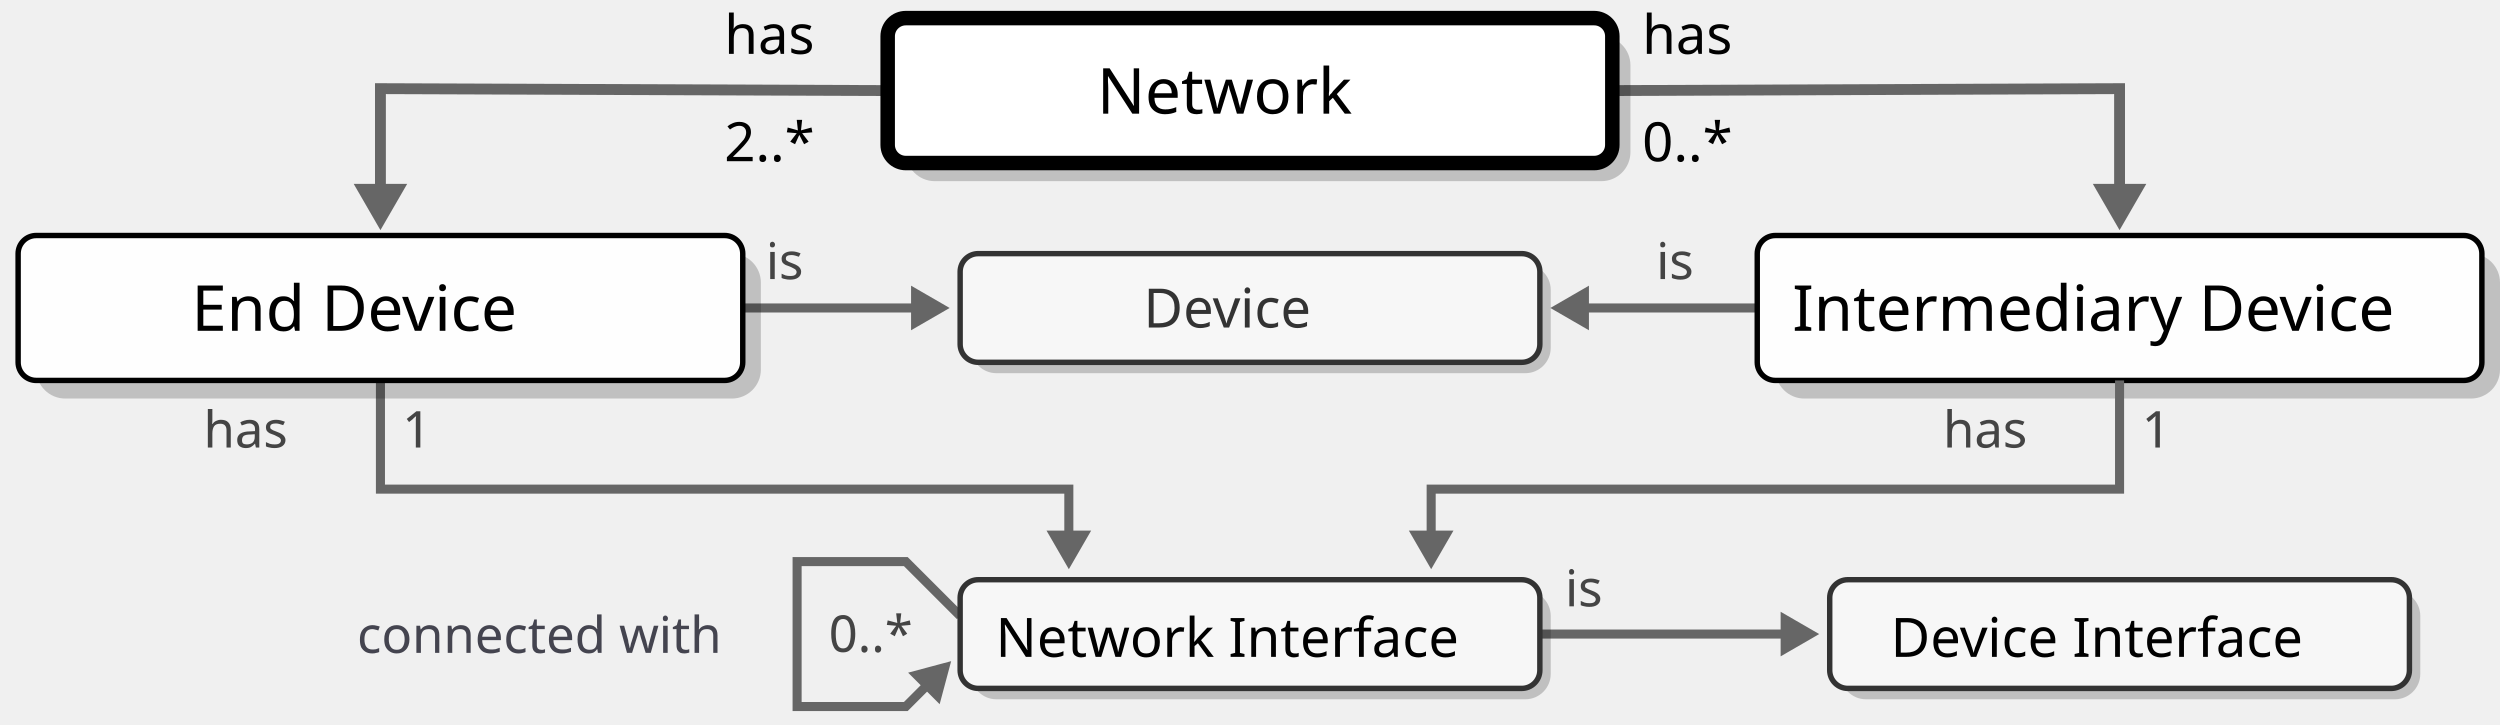
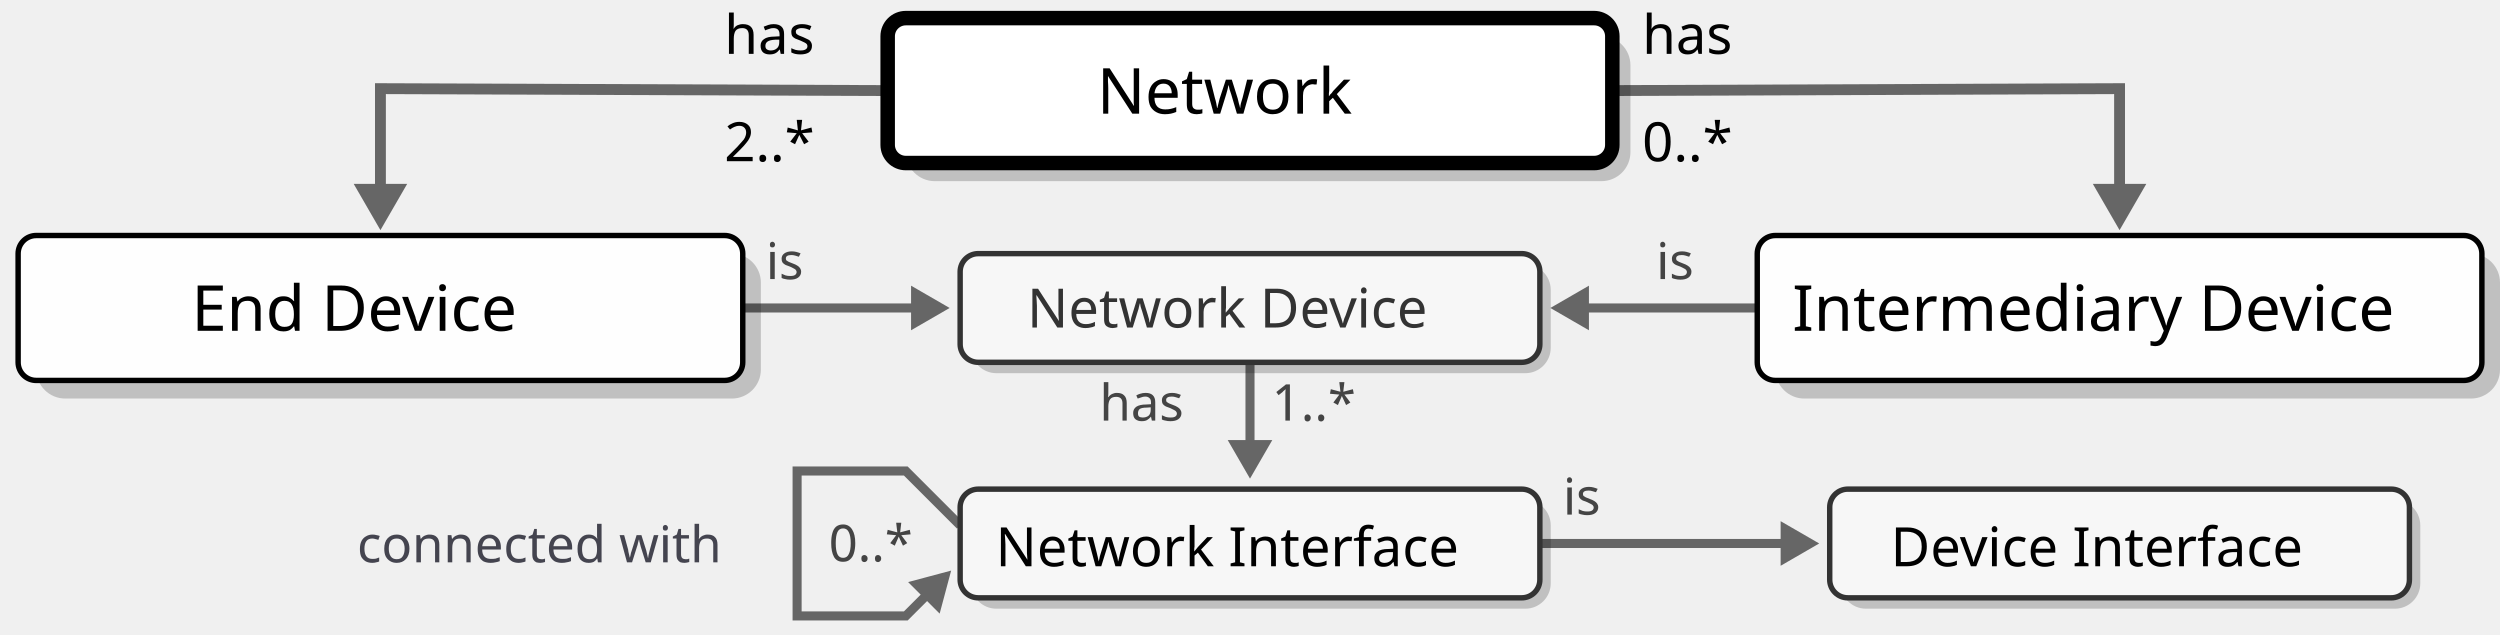
- <svg xmlns="http://www.w3.org/2000/svg" xmlns:xlink="http://www.w3.org/1999/xlink" width="138mm" height="40mm" version="1.1" viewBox="0 0 138 40" id="svg162">
+ <svg xmlns="http://www.w3.org/2000/svg" xmlns:xlink="http://www.w3.org/1999/xlink" width="138mm" height="35mm" version="1.1" viewBox="0 0 138 35" id="svg162">
  <defs id="defs5">
    <marker id="a" overflow="visible" orient="auto">
      <path transform="scale(0.4)" d="M 5.77,0 -2.88,5 V -5 Z" fill="context-stroke" fill-rule="evenodd" stroke="context-stroke" stroke-width="1pt" id="path2" />
    </marker>
    <marker id="e" overflow="visible" orient="auto">
      <path transform="scale(0.4)" d="M 5.77,0 -2.88,5 V -5 Z" fill="context-stroke" fill-rule="evenodd" stroke="context-stroke" stroke-width="1pt" id="path824" />
    </marker>
    <marker id="a-2" overflow="visible" orient="auto">
      <path transform="scale(0.4)" d="M 5.77,0 -2.88,5 V -5 Z" fill="context-stroke" fill-rule="evenodd" stroke="context-stroke" stroke-width="1pt" id="path2-3" />
    </marker>
    <marker id="a-3" overflow="visible" orient="auto">
      <path transform="scale(0.4)" d="M 5.77,0 -2.88,5 V -5 Z" fill="context-stroke" fill-rule="evenodd" stroke="context-stroke" stroke-width="1pt" id="path2-2" />
    </marker>
    <marker id="e-0" overflow="visible" orient="auto">
      <path transform="scale(0.4)" d="M 5.77,0 -2.88,5 V -5 Z" fill="context-stroke" fill-rule="evenodd" stroke="context-stroke" stroke-width="1pt" id="path824-9" />
    </marker>
    <marker id="a-7" overflow="visible" orient="auto">
      <path transform="scale(0.4)" d="M 5.77,0 -2.88,5 V -5 Z" fill="context-stroke" fill-rule="evenodd" stroke="context-stroke" stroke-width="1pt" id="path2-5" />
    </marker>
    <marker id="marker25589" overflow="visible" orient="auto">
      <path transform="scale(0.4)" d="M 5.77,0 -2.88,5 V -5 Z" fill="context-stroke" fill-rule="evenodd" stroke="context-stroke" stroke-width="1pt" id="path25587" />
    </marker>
  </defs>
+   <path d="m 85,30 h 14" marker-end="url(#a)" id="path7162" style="fill:none;stroke:#666666;stroke-width:0.5;stroke-miterlimit:4;stroke-dasharray:none" />
+   <path d="m 69,20 -1e-6,5" marker-end="url(#a)" id="path2564" style="fill:none;stroke:#666666;stroke-width:0.5;stroke-miterlimit:4;stroke-dasharray:none" />
+   <text xml:space="preserve" style="font-size:2.8px;line-height:1.25;font-family:sans-serif;stroke-width:0.265" x="67.519" y="23.218" id="text2568">
+     <tspan id="tspan2566" style="font-size:2.8px;text-align:end;text-anchor:end;fill:#444444;fill-opacity:1;stroke-width:0.265" x="67.519" y="23.218">has</tspan>
+   </text>
+   <text xml:space="preserve" style="font-size:2.8px;line-height:1.25;font-family:sans-serif;stroke-width:0.265" x="70.205" y="23.218" id="text2572">
+     <tspan id="tspan2570" style="font-size:2.8px;fill:#444444;fill-opacity:1;stroke-width:0.265" x="70.205" y="23.218">1..*</tspan>
+   </text>
  <use x="0" y="0" xlink:href="#path6700" id="use5196" transform="matrix(-1,0,0,1,138,-5e-8)" width="100%" height="100%" />
  <path d="m 41,17 h 10" marker-end="url(#a)" id="path15759" style="fill:none;stroke:#666666;stroke-width:0.5;stroke-miterlimit:4;stroke-dasharray:none" />
  <use x="0" y="0" xlink:href="#path15759" id="use22564" transform="matrix(-1,0,0,1,138,-3.0000002e-8)" width="100%" height="100%" />
-   <path d="m 21,21 v 6 l 38,0 v 3" marker-end="url(#a)" id="path12483" style="fill:none;stroke:#666666;stroke-width:0.5;stroke-miterlimit:4;stroke-dasharray:none" />
-   <path d="M 85,35 H 99" marker-end="url(#a)" id="path12689" style="fill:none;stroke:#666666;stroke-width:0.5;stroke-miterlimit:4;stroke-dasharray:none" />
  <path d="M 49,5 21,4.893 21,11" marker-end="url(#a)" id="path6700" style="fill:none;stroke:#666666;stroke-width:0.6;stroke-miterlimit:4;stroke-dasharray:none" />
-   <path d="M 53,34 50,31 h -6 v 8 h 6 l 1.5,-1.5" fill="none" marker-end="url(#e-0)" stroke="#666666" stroke-width=".667" id="path886-3" style="stroke-width:0.5;stroke-miterlimit:4;stroke-dasharray:none;marker-end:url(#e-0)" />
-   <use x="0" y="0" xlink:href="#g7355" id="use7519" transform="translate(48,18)" width="100%" height="100%" />
-   <use x="0" y="0" xlink:href="#g7355" id="use7517" transform="translate(-2.3767116e-6,18)" width="100%" height="100%" />
+   <path d="m 53,29 -3,-3 h -6 v 8 h 6 l 1.5,-1.5" fill="none" marker-end="url(#e-0)" stroke="#666666" stroke-width=".667" id="path886-3" style="stroke-width:0.5;stroke-miterlimit:4;stroke-dasharray:none;marker-end:url(#e-0)" />
+   <use x="0" y="0" xlink:href="#g7355" id="use7519" transform="translate(48,13)" width="100%" height="100%" />
+   <use x="0" y="0" xlink:href="#g7355" id="use7517" transform="translate(3.1999981e-7,13)" width="100%" height="100%" />
  <use x="0" y="0" xlink:href="#g6931" id="use7013" transform="translate(96)" width="100%" height="100%" />
  <rect id="rect925" x="50" y="2" width="40" height="8" rx="1.6" fill="none" opacity="0.913" stroke="#000000" stroke-linejoin="round" stroke-width="0.333" style="opacity:1;fill:#000000;fill-opacity:0.2;stroke:none;stroke-width:0.8;stroke-miterlimit:4;stroke-dasharray:none" />
  <rect id="rect45004" x="49" y="1" width="40" height="8" rx="1" fill="none" opacity="0.913" stroke="#000000" stroke-linejoin="round" stroke-width="0.333" style="opacity:1;fill:#ffffff;fill-opacity:1;stroke-width:0.8;stroke-miterlimit:4;stroke-dasharray:none" />
  <g id="g6931" transform="translate(-1.0000002e-8,-11)">
    <rect id="rect1183" x="2" y="25" width="40" height="8" rx="1.6" fill="none" opacity="0.913" stroke="#000000" stroke-linejoin="round" stroke-width="0.333" style="opacity:1;fill:#000000;fill-opacity:0.2;stroke:none;stroke-width:0.8;stroke-miterlimit:4;stroke-dasharray:none" />
    <rect id="use8966" x="1" y="24" width="40" height="8" rx="1" fill="none" opacity="0.913" stroke="#000000" stroke-linejoin="round" stroke-width="0.333" style="opacity:1;fill:#fefefe;fill-opacity:1;stroke-width:0.3;stroke-miterlimit:4;stroke-dasharray:none" />
  </g>
  <text x="20.915" y="18.259" font-size="3.5px" style="line-height:1.25;font-family:sans-serif;stroke-width:0.265" xml:space="preserve" id="text8978">
    <tspan x="20.915" y="18.259" font-size="3.5px" stroke-width="0.265" text-align="center" text-anchor="middle" id="tspan8976">End Device</tspan>
  </text>
  <text x="116.915" y="18.259" font-size="3.5px" style="line-height:1.25;font-family:sans-serif;stroke-width:0.265" xml:space="preserve" id="text8982">
    <tspan x="116.915" y="18.259" font-size="3.5px" stroke-width="0.265" text-align="center" text-anchor="middle" id="tspan8980">Intermediary Device</tspan>
  </text>
  <text x="52.186" y="2.972" style="font-size:3px;line-height:1.25;font-family:sans-serif;stroke-width:0.265" xml:space="preserve" id="use32783">
    <tspan x="47.303" y="2.972" stroke-width="0.265" id="tspan6742" style="text-align:end;text-anchor:end">has</tspan>
  </text>
  <text x="52.822" y="8.9" style="font-size:3px;line-height:1.25;font-family:sans-serif;stroke-width:0.265" xml:space="preserve" id="use6754">
    <tspan x="47.303" y="8.9" stroke-width="0.265" id="tspan6768" style="text-align:end;text-anchor:end">2..*</tspan>
  </text>
  <text x="90.656" y="8.9" style="font-size:3px;line-height:1.25;font-family:sans-serif;stroke-width:0.265" xml:space="preserve" id="use6756">
    <tspan x="90.656" y="8.9" stroke-width="0.265" id="tspan6772">0..*</tspan>
  </text>
  <text x="68.958" y="6.272" font-size="3.5px" style="line-height:1.25;font-family:sans-serif;stroke-width:0.265" xml:space="preserve" id="text44012">
    <tspan x="68.958" y="6.272" font-size="3.5px" stroke-width="0.265" text-align="center" text-anchor="middle" id="tspan44010">Network</tspan>
  </text>
-   <g id="g7355" transform="translate(-1.0000002e-8,-11)">
+   <g id="g7355" transform="translate(-8.5000073e-7,-11)">
    <rect id="rect7015" x="53.6" y="25.6" width="32" height="6" rx="1.4" fill="none" opacity="0.913" stroke="#000000" stroke-linejoin="round" stroke-width="0.333" style="opacity:1;fill:#000000;fill-opacity:0.2;stroke:none;stroke-width:0.3;stroke-miterlimit:4;stroke-dasharray:none;stroke-opacity:1" />
    <rect id="rect1250" x="53" y="25" width="32" height="6" rx="1" fill="none" opacity="0.913" stroke="#000000" stroke-linejoin="round" stroke-width="0.333" style="opacity:1;fill:#f7f7f7;fill-opacity:1;stroke:#333333;stroke-width:0.3;stroke-miterlimit:4;stroke-dasharray:none;stroke-opacity:1" />
  </g>
  <text x="68.915" y="18.079" font-size="3.5px" style="font-size:3px;line-height:1.25;font-family:sans-serif;stroke-width:0.265" xml:space="preserve" id="text15009">
-     <tspan x="68.915" y="18.079" font-size="3.5px" stroke-width="0.265" text-align="center" text-anchor="middle" id="tspan15007" style="font-size:3px;fill:#333333;fill-opacity:1">Device</tspan>
+     <tspan x="68.915" y="18.079" font-size="3.5px" stroke-width="0.265" text-align="center" text-anchor="middle" id="tspan15007" style="font-size:3px;fill:#333333;fill-opacity:1">Network Device</tspan>
  </text>
  <text x="42.28" y="15.408" style="font-size:2.8px;line-height:1.25;font-family:sans-serif;stroke-width:0.265" xml:space="preserve" id="text15900">
    <tspan x="42.28" y="15.408" stroke-width="0.265" id="tspan15898" style="font-size:2.8px;fill:#444444;fill-opacity:1">is</tspan>
  </text>
-   <text x="86.396" y="33.469" style="font-size:2.8px;line-height:1.25;font-family:sans-serif;stroke-width:0.265" xml:space="preserve" id="text16358">
-     <tspan x="86.396" y="33.469" stroke-width="0.265" id="tspan16356" style="font-size:2.8px;fill:#444444;fill-opacity:1">is</tspan>
+   <text x="116.915" y="31.259" font-size="3.5px" style="font-size:3px;line-height:1.25;font-family:sans-serif;stroke-width:0.265" xml:space="preserve" id="text20860">
+     <tspan x="116.915" y="31.259" font-size="3.5px" stroke-width="0.265" text-align="center" text-anchor="middle" id="tspan20858" style="font-size:3px">Device Interface</tspan>
  </text>
-   <text x="116.915" y="36.259" font-size="3.5px" style="font-size:3px;line-height:1.25;font-family:sans-serif;stroke-width:0.265" xml:space="preserve" id="text20860">
-     <tspan x="116.915" y="36.259" font-size="3.5px" stroke-width="0.265" text-align="center" text-anchor="middle" id="tspan20858" style="font-size:3px">Device Interface</tspan>
-   </text>
-   <text x="68.915" y="36.259" font-size="3.5px" style="font-size:3px;line-height:1.25;font-family:sans-serif;stroke-width:0.265" xml:space="preserve" id="text20866">
-     <tspan x="68.915" y="36.259" font-size="3.5px" stroke-width="0.265" text-align="center" text-anchor="middle" id="tspan20864" style="font-size:3px">Network Interface</tspan>
+   <text x="68.915" y="31.259" font-size="3.5px" style="font-size:3px;line-height:1.25;font-family:sans-serif;stroke-width:0.265" xml:space="preserve" id="text20866">
+     <tspan x="68.915" y="31.259" font-size="3.5px" stroke-width="0.265" text-align="center" text-anchor="middle" id="tspan20864" style="font-size:3px">Network Interface</tspan>
  </text>
  <text x="97.507" y="15.408" style="font-size:2.8px;line-height:1.25;font-family:sans-serif;stroke-width:0.265" xml:space="preserve" id="text20872">
    <tspan x="95.67" y="15.408" stroke-width="0.265" id="tspan20870" style="font-size:2.8px;text-align:end;text-anchor:end;fill:#444444;fill-opacity:1">is</tspan>
  </text>
-   <text x="42.017" y="36.039" font-family="sans-serif" font-size="2.9px" stroke-width="0.265" style="font-size:2.8px;line-height:1.25" xml:space="preserve" id="text884-4">
-     <tspan x="42.017" y="36.039" font-size="2.9px" stroke-width="0.265" text-align="end" text-anchor="end" id="tspan882-3" style="font-size:2.8px;fill:#44444f;fill-opacity:1">connected with</tspan>
+   <text x="42.017" y="31.039" font-family="sans-serif" font-size="2.9px" stroke-width="0.265" style="font-size:2.8px;line-height:1.25" xml:space="preserve" id="text884-4">
+     <tspan x="42.017" y="31.039" font-size="2.9px" stroke-width="0.265" text-align="end" text-anchor="end" id="tspan882-3" style="font-size:2.8px;fill:#44444f;fill-opacity:1">connected with</tspan>
  </text>
-   <g id="g5032" transform="translate(0,0.343537)">
-     <text xml:space="preserve" style="font-size:2.8px;line-height:1.25;font-family:sans-serif;stroke-width:0.265" x="19.519" y="24.36" id="text8921">
-       <tspan id="tspan8919" style="font-size:2.8px;text-align:end;text-anchor:end;fill:#444444;fill-opacity:1;stroke-width:0.265" x="19.519" y="24.36">has</tspan>
-     </text>
-     <text xml:space="preserve" style="font-size:2.8px;line-height:1.25;font-family:sans-serif;stroke-width:0.265" x="22.205" y="24.36" id="text12586">
-       <tspan id="tspan12584" style="font-size:2.8px;fill:#444444;fill-opacity:1;stroke-width:0.265" x="22.205" y="24.36">1</tspan>
-     </text>
-   </g>
-   <text x="45.744" y="35.98" style="font-size:2.8px;line-height:1.25;font-family:sans-serif;stroke-width:0.265" xml:space="preserve" id="text3353">
-     <tspan x="45.744" y="35.98" stroke-width="0.265" id="tspan3351" style="font-size:2.8px;fill:#444444;fill-opacity:1">0..*</tspan>
+   <text x="45.744" y="30.98" style="font-size:2.8px;line-height:1.25;font-family:sans-serif;stroke-width:0.265" xml:space="preserve" id="text3353">
+     <tspan x="45.744" y="30.98" stroke-width="0.265" id="tspan3351" style="font-size:2.8px;fill:#444444;fill-opacity:1">0..*</tspan>
  </text>
  <text xml:space="preserve" style="font-size:3px;line-height:1.25;font-family:sans-serif;stroke-width:0.265" x="90.656" y="2.972" id="text2489">
    <tspan id="tspan2487" style="stroke-width:0.265" x="90.656" y="2.972">has</tspan>
  </text>
-   <use x="0" y="0" xlink:href="#g5032" id="use5034" transform="translate(96.02209)" width="100%" height="100%" />
-   <use x="0" y="0" xlink:href="#path12483" id="use5198" transform="matrix(-1,0,0,1,138,-2.1e-7)" width="100%" height="100%" />
+   <text x="86.28" y="28.408" style="font-size:2.8px;line-height:1.25;font-family:sans-serif;stroke-width:0.265" xml:space="preserve" id="text7166">
+     <tspan x="86.28" y="28.408" stroke-width="0.265" id="tspan7164" style="font-size:2.8px;fill:#444444;fill-opacity:1">is</tspan>
+   </text>
</svg>
